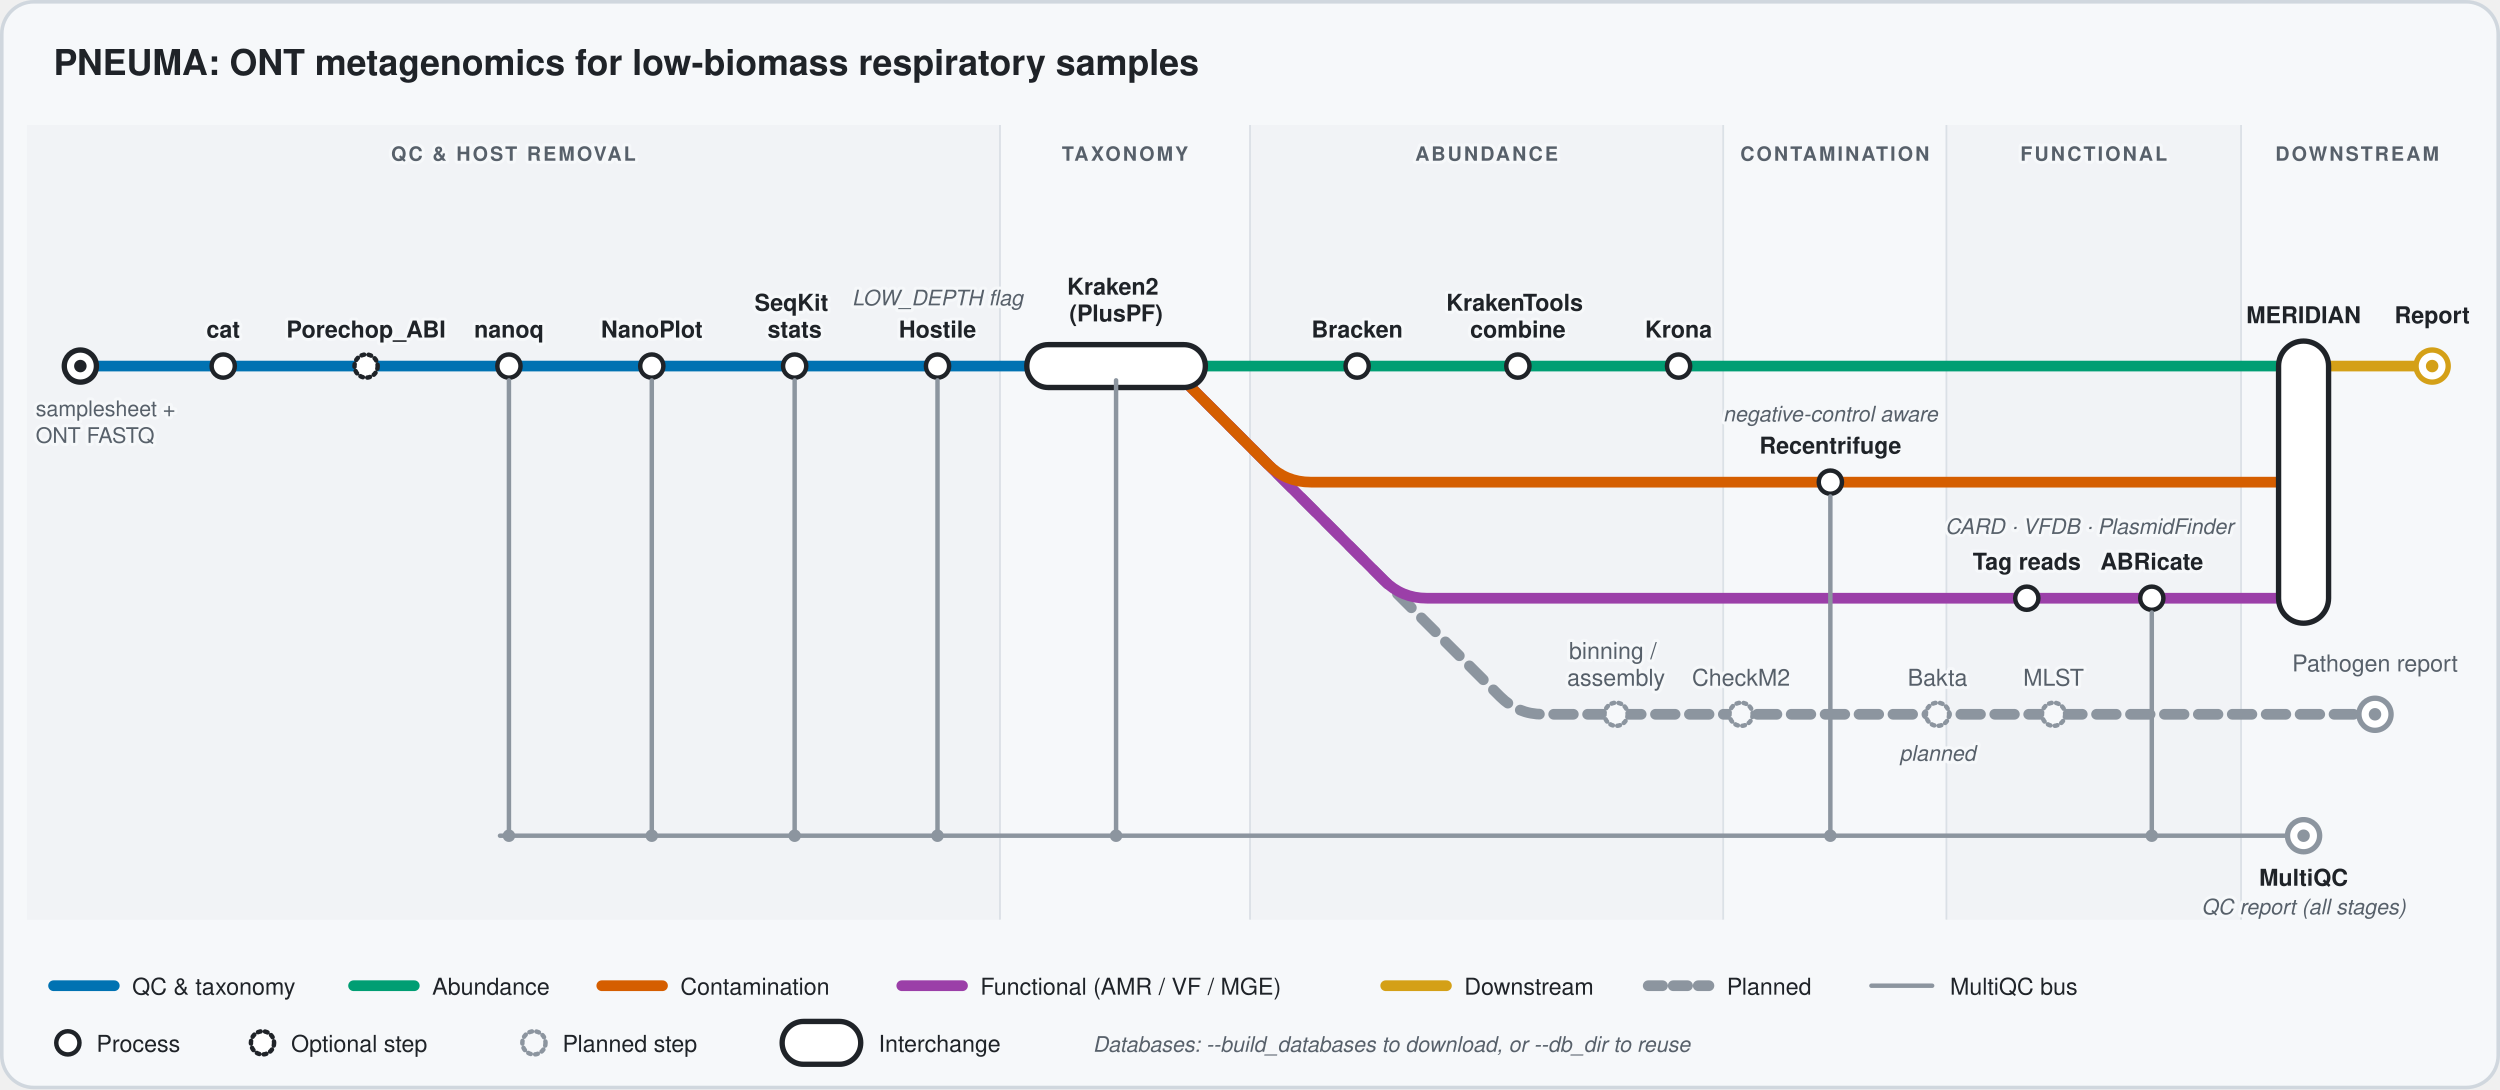
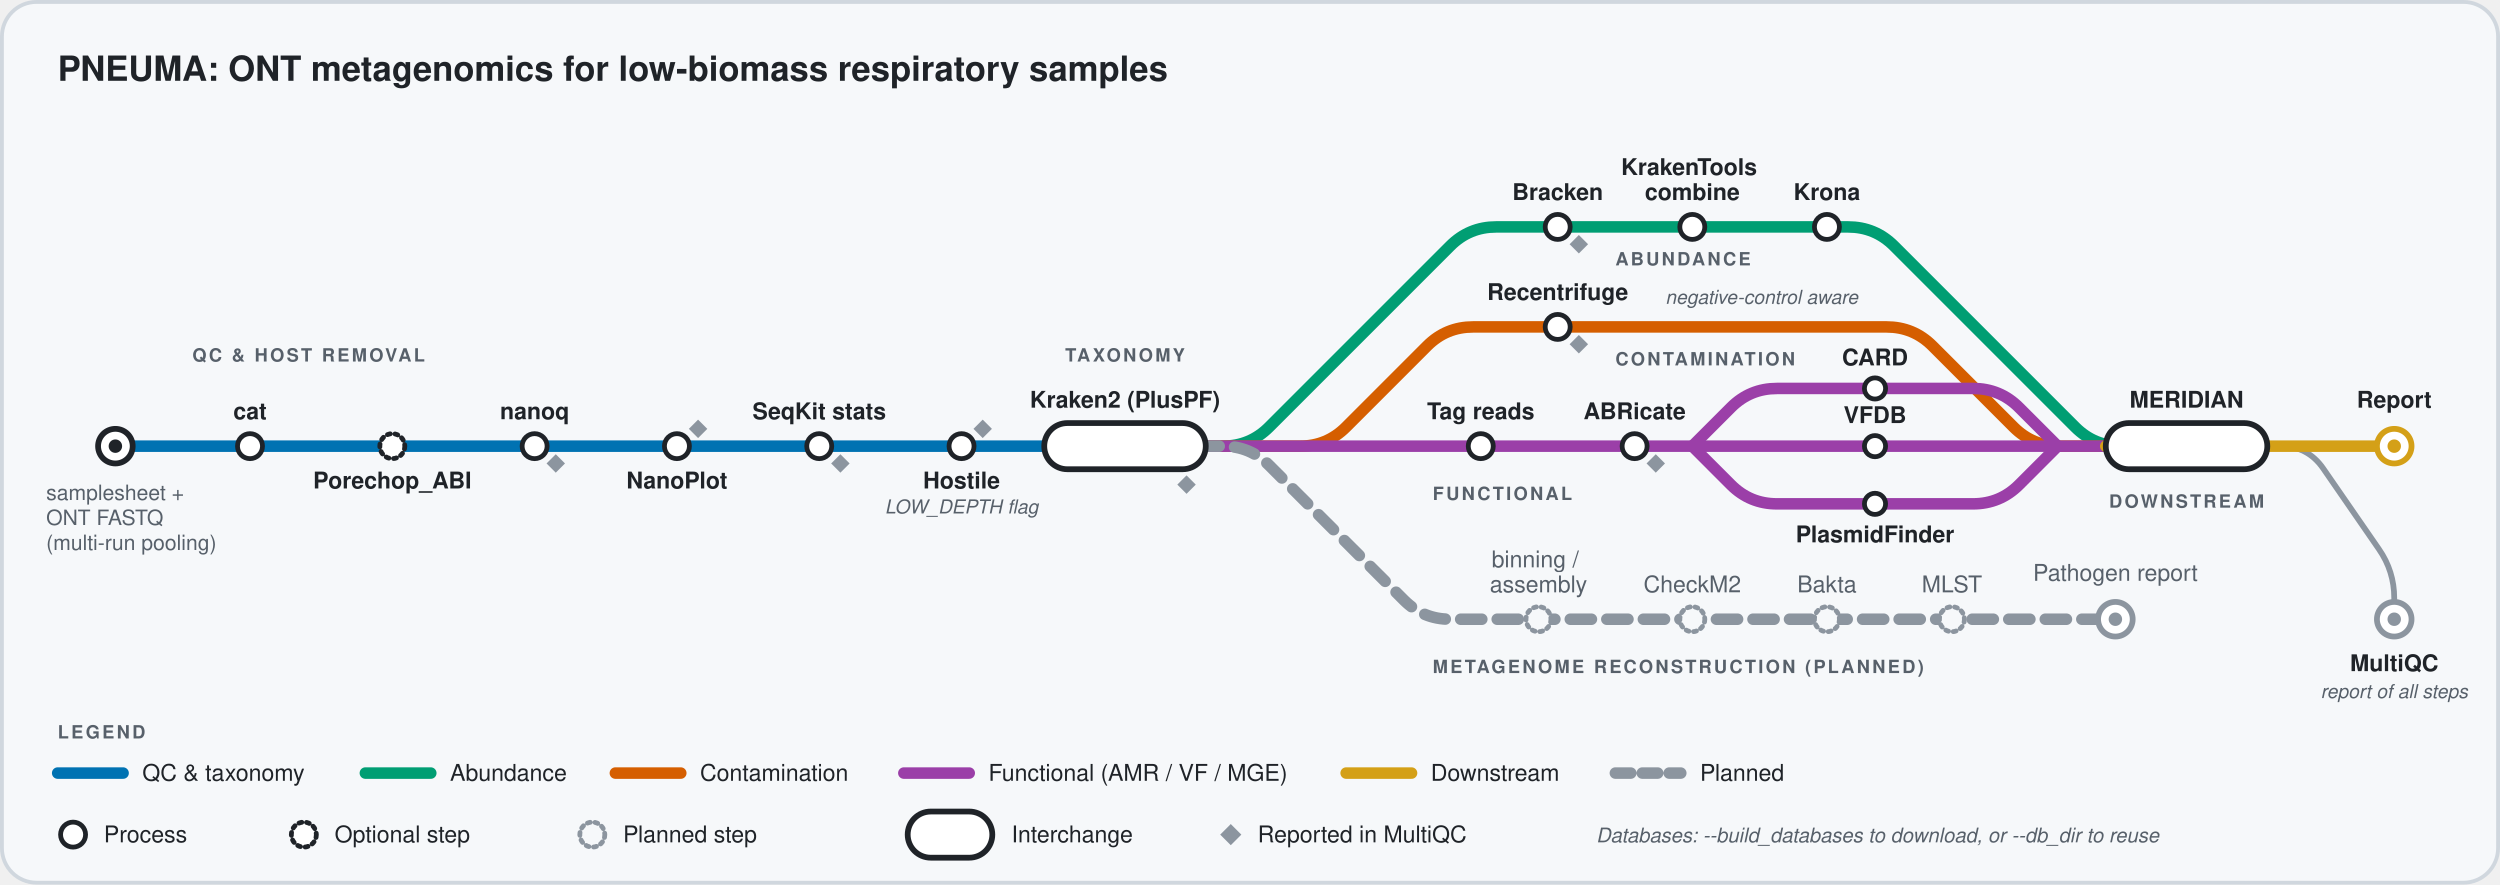
- <svg xmlns="http://www.w3.org/2000/svg" viewBox="0 0 1400 610" width="1400" height="610" role="img" font-family="Helvetica, Arial, sans-serif">
-   <rect x="1" y="1" width="1398" height="608" rx="18" fill="#f6f8fa" stroke="#d0d7de" stroke-width="2" />
-   <text x="30" y="42" text-anchor="start" font-size="20" font-weight="700" fill="#1f2328" stroke="#f6f8fa" stroke-width="3.5" paint-order="stroke" stroke-linejoin="round">
+ <svg xmlns="http://www.w3.org/2000/svg" viewBox="0 0 1300 460" width="1300" height="460" role="img" font-family="Helvetica, Arial, sans-serif">
+   <rect x="1" y="1" width="1298" height="458" rx="18" fill="#f6f8fa" stroke="#d0d7de" stroke-width="2" />
+   <text x="30" y="42" text-anchor="start" font-size="18" font-weight="700" fill="#1f2328" stroke="#f6f8fa" stroke-width="3.5" paint-order="stroke" stroke-linejoin="round">
    <tspan x="30" dy="0">PNEUMA: ONT metagenomics for low-biomass respiratory samples</tspan>
  </text>
-   <rect x="15" y="70" width="545" height="445" fill="#eceff3" opacity="0.55" />
-   <line x1="560" y1="70" x2="560" y2="515" stroke="#d0d7de" stroke-width="1" opacity="0.7" />
-   <rect x="700" y="70" width="265" height="445" fill="#eceff3" opacity="0.55" />
-   <line x1="700" y1="70" x2="700" y2="515" stroke="#d0d7de" stroke-width="1" opacity="0.7" />
-   <line x1="965" y1="70" x2="965" y2="515" stroke="#d0d7de" stroke-width="1" opacity="0.7" />
-   <rect x="1090" y="70" width="165" height="445" fill="#eceff3" opacity="0.55" />
-   <line x1="1090" y1="70" x2="1090" y2="515" stroke="#d0d7de" stroke-width="1" opacity="0.7" />
-   <line x1="1255" y1="70" x2="1255" y2="515" stroke="#d0d7de" stroke-width="1" opacity="0.7" />
-   <text x="287.5" y="90" text-anchor="middle" font-size="11" font-weight="700" fill="#57606a" letter-spacing="1.2" stroke="#f6f8fa" stroke-width="3.5" paint-order="stroke" stroke-linejoin="round">
-     <tspan x="287.5" dy="0">QC &amp; HOST REMOVAL</tspan>
-   </text>
-   <text x="630.0" y="90" text-anchor="middle" font-size="11" font-weight="700" fill="#57606a" letter-spacing="1.2" stroke="#f6f8fa" stroke-width="3.5" paint-order="stroke" stroke-linejoin="round">
-     <tspan x="630.0" dy="0">TAXONOMY</tspan>
-   </text>
-   <text x="832.5" y="90" text-anchor="middle" font-size="11" font-weight="700" fill="#57606a" letter-spacing="1.2" stroke="#f6f8fa" stroke-width="3.5" paint-order="stroke" stroke-linejoin="round">
-     <tspan x="832.5" dy="0">ABUNDANCE</tspan>
-   </text>
-   <text x="1027.5" y="90" text-anchor="middle" font-size="11" font-weight="700" fill="#57606a" letter-spacing="1.2" stroke="#f6f8fa" stroke-width="3.5" paint-order="stroke" stroke-linejoin="round">
-     <tspan x="1027.5" dy="0">CONTAMINATION</tspan>
-   </text>
-   <text x="1172.5" y="90" text-anchor="middle" font-size="11" font-weight="700" fill="#57606a" letter-spacing="1.2" stroke="#f6f8fa" stroke-width="3.5" paint-order="stroke" stroke-linejoin="round">
-     <tspan x="1172.5" dy="0">FUNCTIONAL</tspan>
-   </text>
-   <text x="1320.0" y="90" text-anchor="middle" font-size="11" font-weight="700" fill="#57606a" letter-spacing="1.2" stroke="#f6f8fa" stroke-width="3.5" paint-order="stroke" stroke-linejoin="round">
-     <tspan x="1320.0" dy="0">DOWNSTREAM</tspan>
-   </text>
-   <path d="M45 205 L625 205" fill="none" stroke="#0072B2" stroke-width="6" stroke-linecap="round" stroke-linejoin="round" />
-   <path d="M625 205 L1276 205" fill="none" stroke="#009E73" stroke-width="6" stroke-linecap="round" stroke-linejoin="round" />
-   <path d="M625 205 L641.0 205.0 Q655 205 664.9 214.9 L840.1 390.1 Q850 400 864.0 400.0 L1330 400" fill="none" stroke="#8c959f" stroke-width="6" stroke-linecap="round" stroke-linejoin="round" stroke-dasharray="11 8" />
-   <path d="M625 205 L641.0 205.0 Q655 205 664.9 214.9 L775.1 325.1 Q785 335 799.0 335.0 L1276 335" fill="none" stroke="#9B3FA8" stroke-width="6" stroke-linecap="round" stroke-linejoin="round" />
-   <path d="M625 205 L641.0 205.0 Q655 205 664.9 214.9 L710.1 260.1 Q720 270 734.0 270.0 L1276 270" fill="none" stroke="#D55E00" stroke-width="6" stroke-linecap="round" stroke-linejoin="round" />
-   <path d="M1290 205 L1362 205" fill="none" stroke="#D4A017" stroke-width="6" stroke-linecap="round" stroke-linejoin="round" />
-   <path d="M280 468 L1290 468" fill="none" stroke="#8c959f" stroke-width="2.5" stroke-linecap="round" stroke-linejoin="round" />
-   <circle cx="45" cy="205" r="9" fill="#ffffff" stroke="#1f2328" stroke-width="3" />
-   <circle cx="45" cy="205" r="3.5" fill="#1f2328" />
-   <text x="20" y="233" text-anchor="start" font-size="12" font-weight="400" fill="#57606a" stroke="#f6f8fa" stroke-width="3.5" paint-order="stroke" stroke-linejoin="round">
-     <tspan x="20" dy="0">samplesheet +</tspan>
-     <tspan x="20" dy="15">ONT FASTQ</tspan>
-   </text>
-   <circle cx="125" cy="205" r="6.5" fill="#ffffff" stroke="#1f2328" stroke-width="2.5" />
-   <text x="125" y="189" text-anchor="middle" font-size="13" font-weight="700" fill="#1f2328" stroke="#f6f8fa" stroke-width="3.5" paint-order="stroke" stroke-linejoin="round">
-     <tspan x="125" dy="0">cat</tspan>
-   </text>
-   <circle cx="205" cy="205" r="6.5" fill="#ffffff" stroke="#1f2328" stroke-width="2.5" stroke-dasharray="1.5 2.5" stroke-linecap="round" />
-   <text x="205" y="189" text-anchor="middle" font-size="13" font-weight="700" fill="#1f2328" stroke="#f6f8fa" stroke-width="3.5" paint-order="stroke" stroke-linejoin="round">
-     <tspan x="205" dy="0">Porechop_ABI</tspan>
-   </text>
-   <circle cx="285" cy="205" r="6.5" fill="#ffffff" stroke="#1f2328" stroke-width="2.5" />
-   <text x="285" y="189" text-anchor="middle" font-size="13" font-weight="700" fill="#1f2328" stroke="#f6f8fa" stroke-width="3.5" paint-order="stroke" stroke-linejoin="round">
-     <tspan x="285" dy="0">nanoq</tspan>
-   </text>
-   <line x1="285" y1="213" x2="285" y2="468" stroke="#8c959f" stroke-width="2.5" stroke-linecap="round" />
-   <circle cx="285" cy="468" r="3.5" fill="#8c959f" />
-   <circle cx="365" cy="205" r="6.5" fill="#ffffff" stroke="#1f2328" stroke-width="2.5" />
-   <text x="365" y="189" text-anchor="middle" font-size="13" font-weight="700" fill="#1f2328" stroke="#f6f8fa" stroke-width="3.5" paint-order="stroke" stroke-linejoin="round">
-     <tspan x="365" dy="0">NanoPlot</tspan>
-   </text>
-   <line x1="365" y1="213" x2="365" y2="468" stroke="#8c959f" stroke-width="2.5" stroke-linecap="round" />
-   <circle cx="365" cy="468" r="3.5" fill="#8c959f" />
-   <circle cx="445" cy="205" r="6.5" fill="#ffffff" stroke="#1f2328" stroke-width="2.5" />
-   <text x="445" y="174" text-anchor="middle" font-size="13" font-weight="700" fill="#1f2328" stroke="#f6f8fa" stroke-width="3.5" paint-order="stroke" stroke-linejoin="round">
-     <tspan x="445" dy="0">SeqKit</tspan>
-     <tspan x="445" dy="15">stats</tspan>
-   </text>
-   <line x1="445" y1="213" x2="445" y2="468" stroke="#8c959f" stroke-width="2.5" stroke-linecap="round" />
-   <circle cx="445" cy="468" r="3.5" fill="#8c959f" />
-   <circle cx="525" cy="205" r="6.5" fill="#ffffff" stroke="#1f2328" stroke-width="2.5" />
-   <text x="525" y="189" text-anchor="middle" font-size="13" font-weight="700" fill="#1f2328" stroke="#f6f8fa" stroke-width="3.5" paint-order="stroke" stroke-linejoin="round">
-     <tspan x="525" dy="0">Hostile</tspan>
-   </text>
-   <line x1="525" y1="213" x2="525" y2="468" stroke="#8c959f" stroke-width="2.5" stroke-linecap="round" />
-   <circle cx="525" cy="468" r="3.5" fill="#8c959f" />
-   <text x="525" y="171" text-anchor="middle" font-size="12" font-weight="400" fill="#57606a" font-style="italic" stroke="#f6f8fa" stroke-width="3.5" paint-order="stroke" stroke-linejoin="round">
-     <tspan x="525" dy="0">LOW_DEPTH flag</tspan>
-   </text>
-   <rect x="575" y="193" width="100" height="24" rx="12" fill="#ffffff" stroke="#1f2328" stroke-width="3" />
-   <text x="625" y="165" text-anchor="middle" font-size="13" font-weight="700" fill="#1f2328" stroke="#f6f8fa" stroke-width="3.5" paint-order="stroke" stroke-linejoin="round">
-     <tspan x="625" dy="0">Kraken2</tspan>
-     <tspan x="625" dy="15">(PlusPF)</tspan>
-   </text>
-   <line x1="625" y1="213" x2="625" y2="468" stroke="#8c959f" stroke-width="2.5" stroke-linecap="round" />
-   <circle cx="625" cy="468" r="3.5" fill="#8c959f" />
-   <circle cx="760" cy="205" r="6.5" fill="#ffffff" stroke="#1f2328" stroke-width="2.5" />
-   <text x="760" y="189" text-anchor="middle" font-size="13" font-weight="700" fill="#1f2328" stroke="#f6f8fa" stroke-width="3.5" paint-order="stroke" stroke-linejoin="round">
-     <tspan x="760" dy="0">Bracken</tspan>
-   </text>
-   <circle cx="850" cy="205" r="6.5" fill="#ffffff" stroke="#1f2328" stroke-width="2.5" />
-   <text x="850" y="174" text-anchor="middle" font-size="13" font-weight="700" fill="#1f2328" stroke="#f6f8fa" stroke-width="3.5" paint-order="stroke" stroke-linejoin="round">
-     <tspan x="850" dy="0">KrakenTools</tspan>
-     <tspan x="850" dy="15">combine</tspan>
-   </text>
-   <circle cx="940" cy="205" r="6.5" fill="#ffffff" stroke="#1f2328" stroke-width="2.5" />
-   <text x="940" y="189" text-anchor="middle" font-size="13" font-weight="700" fill="#1f2328" stroke="#f6f8fa" stroke-width="3.5" paint-order="stroke" stroke-linejoin="round">
-     <tspan x="940" dy="0">Krona</tspan>
-   </text>
-   <circle cx="1025" cy="270" r="6.5" fill="#ffffff" stroke="#1f2328" stroke-width="2.5" />
-   <text x="1025" y="254" text-anchor="middle" font-size="13" font-weight="700" fill="#1f2328" stroke="#f6f8fa" stroke-width="3.5" paint-order="stroke" stroke-linejoin="round">
-     <tspan x="1025" dy="0">Recentrifuge</tspan>
-   </text>
-   <text x="1025" y="236" text-anchor="middle" font-size="12" font-weight="400" fill="#57606a" font-style="italic" stroke="#f6f8fa" stroke-width="3.5" paint-order="stroke" stroke-linejoin="round">
-     <tspan x="1025" dy="0">negative-control aware</tspan>
-   </text>
-   <line x1="1025" y1="278" x2="1025" y2="468" stroke="#8c959f" stroke-width="2.5" stroke-linecap="round" />
-   <circle cx="1025" cy="468" r="3.5" fill="#8c959f" />
-   <circle cx="1135" cy="335" r="6.5" fill="#ffffff" stroke="#1f2328" stroke-width="2.5" />
-   <text x="1135" y="319" text-anchor="middle" font-size="13" font-weight="700" fill="#1f2328" stroke="#f6f8fa" stroke-width="3.5" paint-order="stroke" stroke-linejoin="round">
-     <tspan x="1135" dy="0">Tag reads</tspan>
-   </text>
-   <circle cx="1205" cy="335" r="6.5" fill="#ffffff" stroke="#1f2328" stroke-width="2.5" />
-   <text x="1205" y="319" text-anchor="middle" font-size="13" font-weight="700" fill="#1f2328" stroke="#f6f8fa" stroke-width="3.5" paint-order="stroke" stroke-linejoin="round">
-     <tspan x="1205" dy="0">ABRicate</tspan>
-   </text>
-   <text x="1170" y="299" text-anchor="middle" font-size="12" font-weight="400" fill="#57606a" font-style="italic" stroke="#f6f8fa" stroke-width="3.5" paint-order="stroke" stroke-linejoin="round">
-     <tspan x="1170" dy="0">CARD · VFDB · PlasmidFinder</tspan>
-   </text>
-   <line x1="1205" y1="343" x2="1205" y2="468" stroke="#8c959f" stroke-width="2.5" stroke-linecap="round" />
-   <circle cx="1205" cy="468" r="3.5" fill="#8c959f" />
-   <rect x="1276" y="191" width="28" height="158" rx="14" fill="#ffffff" stroke="#1f2328" stroke-width="3" />
-   <text x="1290" y="181" text-anchor="middle" font-size="13" font-weight="700" fill="#1f2328" stroke="#f6f8fa" stroke-width="3.5" paint-order="stroke" stroke-linejoin="round">
-     <tspan x="1290" dy="0">MERIDIAN</tspan>
-   </text>
-   <circle cx="1362" cy="205" r="9" fill="#ffffff" stroke="#D4A017" stroke-width="3" />
-   <circle cx="1362" cy="205" r="3.5" fill="#D4A017" />
-   <text x="1362" y="181" text-anchor="middle" font-size="13" font-weight="700" fill="#1f2328" stroke="#f6f8fa" stroke-width="3.5" paint-order="stroke" stroke-linejoin="round">
-     <tspan x="1362" dy="0">Report</tspan>
-   </text>
-   <circle cx="905" cy="400" r="6.5" fill="#f6f8fa" stroke="#8c959f" stroke-width="2.5" stroke-dasharray="1.5 2.5" stroke-linecap="round" />
-   <text x="905" y="369" text-anchor="middle" font-size="13" font-weight="400" fill="#57606a" stroke="#f6f8fa" stroke-width="3.5" paint-order="stroke" stroke-linejoin="round">
-     <tspan x="905" dy="0">binning /</tspan>
-     <tspan x="905" dy="15">assembly</tspan>
-   </text>
-   <circle cx="975" cy="400" r="6.5" fill="#f6f8fa" stroke="#8c959f" stroke-width="2.5" stroke-dasharray="1.5 2.5" stroke-linecap="round" />
-   <text x="975" y="384" text-anchor="middle" font-size="13" font-weight="400" fill="#57606a" stroke="#f6f8fa" stroke-width="3.5" paint-order="stroke" stroke-linejoin="round">
-     <tspan x="975" dy="0">CheckM2</tspan>
-   </text>
-   <circle cx="1085" cy="400" r="6.5" fill="#f6f8fa" stroke="#8c959f" stroke-width="2.5" stroke-dasharray="1.5 2.5" stroke-linecap="round" />
-   <text x="1085" y="384" text-anchor="middle" font-size="13" font-weight="400" fill="#57606a" stroke="#f6f8fa" stroke-width="3.5" paint-order="stroke" stroke-linejoin="round">
-     <tspan x="1085" dy="0">Bakta</tspan>
-   </text>
-   <circle cx="1150" cy="400" r="6.5" fill="#f6f8fa" stroke="#8c959f" stroke-width="2.5" stroke-dasharray="1.5 2.5" stroke-linecap="round" />
-   <text x="1150" y="384" text-anchor="middle" font-size="13" font-weight="400" fill="#57606a" stroke="#f6f8fa" stroke-width="3.5" paint-order="stroke" stroke-linejoin="round">
-     <tspan x="1150" dy="0">MLST</tspan>
-   </text>
-   <circle cx="1330" cy="400" r="9" fill="#ffffff" stroke="#8c959f" stroke-width="3" />
-   <circle cx="1330" cy="400" r="3.5" fill="#8c959f" />
-   <text x="1330" y="376" text-anchor="middle" font-size="13" font-weight="400" fill="#57606a" stroke="#f6f8fa" stroke-width="3.5" paint-order="stroke" stroke-linejoin="round">
-     <tspan x="1330" dy="0">Pathogen report</tspan>
-   </text>
-   <text x="1085" y="426" text-anchor="middle" font-size="12" font-weight="400" fill="#57606a" font-style="italic" stroke="#f6f8fa" stroke-width="3.5" paint-order="stroke" stroke-linejoin="round">
-     <tspan x="1085" dy="0">planned</tspan>
-   </text>
-   <circle cx="1290" cy="468" r="9" fill="#ffffff" stroke="#8c959f" stroke-width="3" />
-   <circle cx="1290" cy="468" r="3.5" fill="#8c959f" />
-   <text x="1290" y="496" text-anchor="middle" font-size="13" font-weight="700" fill="#1f2328" stroke="#f6f8fa" stroke-width="3.5" paint-order="stroke" stroke-linejoin="round">
-     <tspan x="1290" dy="0">MultiQC</tspan>
-   </text>
-   <text x="1290" y="512" text-anchor="middle" font-size="12" font-weight="400" fill="#57606a" font-style="italic" stroke="#f6f8fa" stroke-width="3.5" paint-order="stroke" stroke-linejoin="round">
-     <tspan x="1290" dy="0">QC report (all stages)</tspan>
-   </text>
-   <line x1="30" y1="552" x2="64" y2="552" stroke="#0072B2" stroke-width="6" stroke-linecap="round" />
-   <text x="74" y="557" text-anchor="start" font-size="13" font-weight="400" fill="#1f2328" stroke="#f6f8fa" stroke-width="3.5" paint-order="stroke" stroke-linejoin="round">
+   <path d="M60 232 L565 232" fill="none" stroke="#0072B2" stroke-width="6" stroke-linecap="round" stroke-linejoin="round" />
+   <path d="M585 232 L636.0 232.0 Q650 232 659.9 222.1 L754.1 127.9 Q764 118 778.0 118.0 L961.0 118.0 Q975 118 984.9 127.9 L1079.1 222.1 Q1089 232 1103.0 232.0 L1095 232" fill="none" stroke="#009E73" stroke-width="6" stroke-linecap="round" stroke-linejoin="round" />
+   <path d="M585 232 L676.0 232.0 Q690 232 699.9 222.1 L742.1 179.9 Q752 170 766.0 170.0 L981.0 170.0 Q995 170 1004.9 179.9 L1047.1 222.1 Q1057 232 1071.0 232.0 L1095 232" fill="none" stroke="#D55E00" stroke-width="6" stroke-linecap="round" stroke-linejoin="round" />
+   <path d="M585 232 L880 232" fill="none" stroke="#9B3FA8" stroke-width="6" stroke-linecap="round" stroke-linejoin="round" />
+   <path d="M880 232 L900.1 211.9 Q910 202 924.0 202.0 L1026.0 202.0 Q1040 202 1049.9 211.9 L1070 232" fill="none" stroke="#9B3FA8" stroke-width="6" stroke-linecap="round" stroke-linejoin="round" />
+   <path d="M880 232 L900.1 252.1 Q910 262 924.0 262.0 L1026.0 262.0 Q1040 262 1049.9 252.1 L1070 232" fill="none" stroke="#9B3FA8" stroke-width="6" stroke-linecap="round" stroke-linejoin="round" />
+   <path d="M880 232 L1056.0 232.0 Q1070 232 1084.0 232.0 L1095 232" fill="none" stroke="#9B3FA8" stroke-width="6" stroke-linecap="round" stroke-linejoin="round" />
+   <path d="M1180 232 L1186.0 232.0 Q1200 232 1208.0 243.5 L1237.0 285.5 Q1245 297 1245.0 311.0 L1245 322" fill="none" stroke="#8c959f" stroke-width="3" stroke-linecap="round" stroke-linejoin="round" />
+   <path d="M1095 232 L1245 232" fill="none" stroke="#D4A017" stroke-width="6" stroke-linecap="round" stroke-linejoin="round" />
+   <path d="M585 232 L636.0 232.0 Q650 232 659.9 241.9 L730.1 312.1 Q740 322 754.0 322.0 L1100 322" fill="none" stroke="#8c959f" stroke-width="6" stroke-linecap="round" stroke-linejoin="round" stroke-dasharray="11 8" />
+   <circle cx="130" cy="232" r="6.5" fill="#ffffff" stroke="#1f2328" stroke-width="2.5" />
+   <text x="130" y="218" text-anchor="middle" font-size="12" font-weight="700" fill="#1f2328" stroke="#f6f8fa" stroke-width="3.5" paint-order="stroke" stroke-linejoin="round">
+     <tspan x="130" dy="0">cat</tspan>
+   </text>
+   <circle cx="204" cy="232" r="6.5" fill="#ffffff" stroke="#1f2328" stroke-width="2.5" stroke-dasharray="1.5 2.5" stroke-linecap="round" />
+   <text x="204" y="254" text-anchor="middle" font-size="12" font-weight="700" fill="#1f2328" stroke="#f6f8fa" stroke-width="3.5" paint-order="stroke" stroke-linejoin="round">
+     <tspan x="204" dy="0">Porechop_ABI</tspan>
+   </text>
+   <circle cx="278" cy="232" r="6.5" fill="#ffffff" stroke="#1f2328" stroke-width="2.5" />
+   <text x="278" y="218" text-anchor="middle" font-size="12" font-weight="700" fill="#1f2328" stroke="#f6f8fa" stroke-width="3.5" paint-order="stroke" stroke-linejoin="round">
+     <tspan x="278" dy="0">nanoq</tspan>
+   </text>
+   <circle cx="352" cy="232" r="6.5" fill="#ffffff" stroke="#1f2328" stroke-width="2.5" />
+   <text x="352" y="254" text-anchor="middle" font-size="12" font-weight="700" fill="#1f2328" stroke="#f6f8fa" stroke-width="3.5" paint-order="stroke" stroke-linejoin="round">
+     <tspan x="352" dy="0">NanoPlot</tspan>
+   </text>
+   <circle cx="426" cy="232" r="6.5" fill="#ffffff" stroke="#1f2328" stroke-width="2.5" />
+   <text x="426" y="218" text-anchor="middle" font-size="12" font-weight="700" fill="#1f2328" stroke="#f6f8fa" stroke-width="3.5" paint-order="stroke" stroke-linejoin="round">
+     <tspan x="426" dy="0">SeqKit stats</tspan>
+   </text>
+   <circle cx="500" cy="232" r="6.5" fill="#ffffff" stroke="#1f2328" stroke-width="2.5" />
+   <text x="500" y="254" text-anchor="middle" font-size="12" font-weight="700" fill="#1f2328" stroke="#f6f8fa" stroke-width="3.5" paint-order="stroke" stroke-linejoin="round">
+     <tspan x="500" dy="0">Hostile</tspan>
+   </text>
+   <path d="M289 236.2 L293.8 241 L289 245.8 L284.2 241 Z" fill="#8c959f" />
+   <path d="M363 218.2 L367.8 223 L363 227.8 L358.2 223 Z" fill="#8c959f" />
+   <path d="M437 236.2 L441.8 241 L437 245.8 L432.2 241 Z" fill="#8c959f" />
+   <path d="M511 218.2 L515.8 223 L511 227.8 L506.2 223 Z" fill="#8c959f" />
+   <text x="500" y="267" text-anchor="middle" font-size="10" font-weight="400" fill="#57606a" font-style="italic" stroke="#f6f8fa" stroke-width="3.5" paint-order="stroke" stroke-linejoin="round">
+     <tspan x="500" dy="0">LOW_DEPTH flag</tspan>
+   </text>
+   <text x="100" y="188" text-anchor="start" font-size="9.5" font-weight="700" fill="#57606a" letter-spacing="1.2" stroke="#f6f8fa" stroke-width="3.5" paint-order="stroke" stroke-linejoin="round">
+     <tspan x="100" dy="0">QC &amp; HOST REMOVAL</tspan>
+   </text>
+   <circle cx="1245" cy="322" r="9" fill="#ffffff" stroke="#8c959f" stroke-width="3" />
+   <circle cx="1245" cy="322" r="3.5" fill="#8c959f" />
+   <text x="1245" y="349" text-anchor="middle" font-size="12" font-weight="700" fill="#1f2328" stroke="#f6f8fa" stroke-width="3.5" paint-order="stroke" stroke-linejoin="round">
+     <tspan x="1245" dy="0">MultiQC</tspan>
+   </text>
+   <text x="1245" y="363" text-anchor="middle" font-size="10" font-weight="400" fill="#57606a" font-style="italic" stroke="#f6f8fa" stroke-width="3.5" paint-order="stroke" stroke-linejoin="round">
+     <tspan x="1245" dy="0">report of all steps</tspan>
+   </text>
+   <circle cx="60" cy="232" r="9" fill="#ffffff" stroke="#1f2328" stroke-width="3" />
+   <circle cx="60" cy="232" r="3.5" fill="#1f2328" />
+   <text x="24" y="260" text-anchor="start" font-size="11" font-weight="400" fill="#57606a" stroke="#f6f8fa" stroke-width="3.5" paint-order="stroke" stroke-linejoin="round">
+     <tspan x="24" dy="0">samplesheet +</tspan>
+     <tspan x="24" dy="13">ONT FASTQ</tspan>
+     <tspan x="24" dy="13">(multi-run pooling)</tspan>
+   </text>
+   <rect x="543" y="220" width="84" height="24" rx="12" fill="#ffffff" stroke="#1f2328" stroke-width="3" />
+   <text x="585" y="212" text-anchor="middle" font-size="12" font-weight="700" fill="#1f2328" stroke="#f6f8fa" stroke-width="3.5" paint-order="stroke" stroke-linejoin="round">
+     <tspan x="585" dy="0">Kraken2 (PlusPF)</tspan>
+   </text>
+   <path d="M617 247.2 L621.8 252 L617 256.8 L612.2 252 Z" fill="#8c959f" />
+   <text x="585" y="188" text-anchor="middle" font-size="9.5" font-weight="700" fill="#57606a" letter-spacing="1.2" stroke="#f6f8fa" stroke-width="3.5" paint-order="stroke" stroke-linejoin="round">
+     <tspan x="585" dy="0">TAXONOMY</tspan>
+   </text>
+   <circle cx="810" cy="118" r="6.5" fill="#ffffff" stroke="#1f2328" stroke-width="2.5" />
+   <text x="810" y="104" text-anchor="middle" font-size="12" font-weight="700" fill="#1f2328" stroke="#f6f8fa" stroke-width="3.5" paint-order="stroke" stroke-linejoin="round">
+     <tspan x="810" dy="0">Bracken</tspan>
+   </text>
+   <path d="M821 122.2 L825.8 127 L821 131.8 L816.2 127 Z" fill="#8c959f" />
+   <circle cx="880" cy="118" r="6.5" fill="#ffffff" stroke="#1f2328" stroke-width="2.5" />
+   <text x="880" y="91" text-anchor="middle" font-size="12" font-weight="700" fill="#1f2328" stroke="#f6f8fa" stroke-width="3.5" paint-order="stroke" stroke-linejoin="round">
+     <tspan x="880" dy="0">KrakenTools</tspan>
+     <tspan x="880" dy="13">combine</tspan>
+   </text>
+   <circle cx="950" cy="118" r="6.5" fill="#ffffff" stroke="#1f2328" stroke-width="2.5" />
+   <text x="950" y="104" text-anchor="middle" font-size="12" font-weight="700" fill="#1f2328" stroke="#f6f8fa" stroke-width="3.5" paint-order="stroke" stroke-linejoin="round">
+     <tspan x="950" dy="0">Krona</tspan>
+   </text>
+   <text x="840" y="138" text-anchor="start" font-size="9.5" font-weight="700" fill="#57606a" letter-spacing="1.2" stroke="#f6f8fa" stroke-width="3.5" paint-order="stroke" stroke-linejoin="round">
+     <tspan x="840" dy="0">ABUNDANCE</tspan>
+   </text>
+   <circle cx="810" cy="170" r="6.5" fill="#ffffff" stroke="#1f2328" stroke-width="2.5" />
+   <text x="810" y="156" text-anchor="middle" font-size="12" font-weight="700" fill="#1f2328" stroke="#f6f8fa" stroke-width="3.5" paint-order="stroke" stroke-linejoin="round">
+     <tspan x="810" dy="0">Recentrifuge</tspan>
+   </text>
+   <path d="M821 174.2 L825.8 179 L821 183.8 L816.2 179 Z" fill="#8c959f" />
+   <text x="866" y="158" text-anchor="start" font-size="10" font-weight="400" fill="#57606a" font-style="italic" stroke="#f6f8fa" stroke-width="3.5" paint-order="stroke" stroke-linejoin="round">
+     <tspan x="866" dy="0">negative-control aware</tspan>
+   </text>
+   <text x="840" y="190" text-anchor="start" font-size="9.5" font-weight="700" fill="#57606a" letter-spacing="1.2" stroke="#f6f8fa" stroke-width="3.5" paint-order="stroke" stroke-linejoin="round">
+     <tspan x="840" dy="0">CONTAMINATION</tspan>
+   </text>
+   <circle cx="770" cy="232" r="6.5" fill="#ffffff" stroke="#1f2328" stroke-width="2.5" />
+   <text x="770" y="218" text-anchor="middle" font-size="12" font-weight="700" fill="#1f2328" stroke="#f6f8fa" stroke-width="3.5" paint-order="stroke" stroke-linejoin="round">
+     <tspan x="770" dy="0">Tag reads</tspan>
+   </text>
+   <circle cx="850" cy="232" r="6.5" fill="#ffffff" stroke="#1f2328" stroke-width="2.5" />
+   <text x="850" y="218" text-anchor="middle" font-size="12" font-weight="700" fill="#1f2328" stroke="#f6f8fa" stroke-width="3.5" paint-order="stroke" stroke-linejoin="round">
+     <tspan x="850" dy="0">ABRicate</tspan>
+   </text>
+   <path d="M861 236.2 L865.8 241 L861 245.8 L856.2 241 Z" fill="#8c959f" />
+   <circle cx="975" cy="202" r="5.5" fill="#ffffff" stroke="#1f2328" stroke-width="2.5" />
+   <text x="975" y="190" text-anchor="middle" font-size="12" font-weight="700" fill="#1f2328" stroke="#f6f8fa" stroke-width="3.5" paint-order="stroke" stroke-linejoin="round">
+     <tspan x="975" dy="0">CARD</tspan>
+   </text>
+   <circle cx="975" cy="232" r="5.5" fill="#ffffff" stroke="#1f2328" stroke-width="2.5" />
+   <text x="975" y="220" text-anchor="middle" font-size="12" font-weight="700" fill="#1f2328" stroke="#f6f8fa" stroke-width="3.5" paint-order="stroke" stroke-linejoin="round">
+     <tspan x="975" dy="0">VFDB</tspan>
+   </text>
+   <circle cx="975" cy="262" r="5.5" fill="#ffffff" stroke="#1f2328" stroke-width="2.5" />
+   <text x="975" y="282" text-anchor="middle" font-size="12" font-weight="700" fill="#1f2328" stroke="#f6f8fa" stroke-width="3.5" paint-order="stroke" stroke-linejoin="round">
+     <tspan x="975" dy="0">PlasmidFinder</tspan>
+   </text>
+   <text x="745" y="260" text-anchor="start" font-size="9.5" font-weight="700" fill="#57606a" letter-spacing="1.2" stroke="#f6f8fa" stroke-width="3.5" paint-order="stroke" stroke-linejoin="round">
+     <tspan x="745" dy="0">FUNCTIONAL</tspan>
+   </text>
+   <rect x="1095" y="220" width="84" height="24" rx="12" fill="#ffffff" stroke="#1f2328" stroke-width="3" />
+   <text x="1137" y="212" text-anchor="middle" font-size="12" font-weight="700" fill="#1f2328" stroke="#f6f8fa" stroke-width="3.5" paint-order="stroke" stroke-linejoin="round">
+     <tspan x="1137" dy="0">MERIDIAN</tspan>
+   </text>
+   <circle cx="1245" cy="232" r="9" fill="#ffffff" stroke="#D4A017" stroke-width="3" />
+   <circle cx="1245" cy="232" r="3.5" fill="#D4A017" />
+   <text x="1245" y="212" text-anchor="middle" font-size="12" font-weight="700" fill="#1f2328" stroke="#f6f8fa" stroke-width="3.5" paint-order="stroke" stroke-linejoin="round">
+     <tspan x="1245" dy="0">Report</tspan>
+   </text>
+   <text x="1137" y="264" text-anchor="middle" font-size="9.5" font-weight="700" fill="#57606a" letter-spacing="1.2" stroke="#f6f8fa" stroke-width="3.5" paint-order="stroke" stroke-linejoin="round">
+     <tspan x="1137" dy="0">DOWNSTREAM</tspan>
+   </text>
+   <circle cx="800" cy="322" r="6.5" fill="#f6f8fa" stroke="#8c959f" stroke-width="2.5" stroke-dasharray="1.5 2.5" stroke-linecap="round" />
+   <text x="800" y="295" text-anchor="middle" font-size="12" font-weight="400" fill="#57606a" stroke="#f6f8fa" stroke-width="3.5" paint-order="stroke" stroke-linejoin="round">
+     <tspan x="800" dy="0">binning /</tspan>
+     <tspan x="800" dy="13">assembly</tspan>
+   </text>
+   <circle cx="880" cy="322" r="6.5" fill="#f6f8fa" stroke="#8c959f" stroke-width="2.5" stroke-dasharray="1.5 2.5" stroke-linecap="round" />
+   <text x="880" y="308" text-anchor="middle" font-size="12" font-weight="400" fill="#57606a" stroke="#f6f8fa" stroke-width="3.5" paint-order="stroke" stroke-linejoin="round">
+     <tspan x="880" dy="0">CheckM2</tspan>
+   </text>
+   <circle cx="950" cy="322" r="6.5" fill="#f6f8fa" stroke="#8c959f" stroke-width="2.5" stroke-dasharray="1.5 2.5" stroke-linecap="round" />
+   <text x="950" y="308" text-anchor="middle" font-size="12" font-weight="400" fill="#57606a" stroke="#f6f8fa" stroke-width="3.5" paint-order="stroke" stroke-linejoin="round">
+     <tspan x="950" dy="0">Bakta</tspan>
+   </text>
+   <circle cx="1015" cy="322" r="6.5" fill="#f6f8fa" stroke="#8c959f" stroke-width="2.5" stroke-dasharray="1.5 2.5" stroke-linecap="round" />
+   <text x="1015" y="308" text-anchor="middle" font-size="12" font-weight="400" fill="#57606a" stroke="#f6f8fa" stroke-width="3.5" paint-order="stroke" stroke-linejoin="round">
+     <tspan x="1015" dy="0">MLST</tspan>
+   </text>
+   <circle cx="1100" cy="322" r="9" fill="#ffffff" stroke="#8c959f" stroke-width="3" />
+   <circle cx="1100" cy="322" r="3.5" fill="#8c959f" />
+   <text x="1100" y="302" text-anchor="middle" font-size="12" font-weight="400" fill="#57606a" stroke="#f6f8fa" stroke-width="3.5" paint-order="stroke" stroke-linejoin="round">
+     <tspan x="1100" dy="0">Pathogen report</tspan>
+   </text>
+   <text x="745" y="350" text-anchor="start" font-size="9.5" font-weight="700" fill="#57606a" letter-spacing="1.2" stroke="#f6f8fa" stroke-width="3.5" paint-order="stroke" stroke-linejoin="round">
+     <tspan x="745" dy="0">METAGENOME RECONSTRUCTION (PLANNED)</tspan>
+   </text>
+   <text x="30" y="384" text-anchor="start" font-size="9.5" font-weight="700" fill="#57606a" letter-spacing="1.2" stroke="#f6f8fa" stroke-width="3.5" paint-order="stroke" stroke-linejoin="round">
+     <tspan x="30" dy="0">LEGEND</tspan>
+   </text>
+   <line x1="30" y1="402" x2="64" y2="402" stroke="#0072B2" stroke-width="6" stroke-linecap="round" />
+   <text x="74" y="406" text-anchor="start" font-size="12" font-weight="400" fill="#1f2328" stroke="#f6f8fa" stroke-width="3.5" paint-order="stroke" stroke-linejoin="round">
    <tspan x="74" dy="0">QC &amp; taxonomy</tspan>
  </text>
-   <line x1="198" y1="552" x2="232" y2="552" stroke="#009E73" stroke-width="6" stroke-linecap="round" />
-   <text x="242" y="557" text-anchor="start" font-size="13" font-weight="400" fill="#1f2328" stroke="#f6f8fa" stroke-width="3.5" paint-order="stroke" stroke-linejoin="round">
-     <tspan x="242" dy="0">Abundance</tspan>
-   </text>
-   <line x1="337" y1="552" x2="371" y2="552" stroke="#D55E00" stroke-width="6" stroke-linecap="round" />
-   <text x="381" y="557" text-anchor="start" font-size="13" font-weight="400" fill="#1f2328" stroke="#f6f8fa" stroke-width="3.5" paint-order="stroke" stroke-linejoin="round">
-     <tspan x="381" dy="0">Contamination</tspan>
-   </text>
-   <line x1="505" y1="552" x2="539" y2="552" stroke="#9B3FA8" stroke-width="6" stroke-linecap="round" />
-   <text x="549" y="557" text-anchor="start" font-size="13" font-weight="400" fill="#1f2328" stroke="#f6f8fa" stroke-width="3.5" paint-order="stroke" stroke-linejoin="round">
-     <tspan x="549" dy="0">Functional (AMR / VF / MGE)</tspan>
-   </text>
-   <line x1="776" y1="552" x2="810" y2="552" stroke="#D4A017" stroke-width="6" stroke-linecap="round" />
-   <text x="820" y="557" text-anchor="start" font-size="13" font-weight="400" fill="#1f2328" stroke="#f6f8fa" stroke-width="3.5" paint-order="stroke" stroke-linejoin="round">
-     <tspan x="820" dy="0">Downstream</tspan>
-   </text>
-   <line x1="923" y1="552" x2="957" y2="552" stroke="#8c959f" stroke-width="6" stroke-linecap="round" stroke-dasharray="8 6" />
-   <text x="967" y="557" text-anchor="start" font-size="13" font-weight="400" fill="#1f2328" stroke="#f6f8fa" stroke-width="3.5" paint-order="stroke" stroke-linejoin="round">
-     <tspan x="967" dy="0">Planned</tspan>
-   </text>
-   <line x1="1048" y1="552" x2="1082" y2="552" stroke="#8c959f" stroke-width="2.5" stroke-linecap="round" />
-   <text x="1092" y="557" text-anchor="start" font-size="13" font-weight="400" fill="#1f2328" stroke="#f6f8fa" stroke-width="3.5" paint-order="stroke" stroke-linejoin="round">
-     <tspan x="1092" dy="0">MultiQC bus</tspan>
-   </text>
-   <circle cx="38" cy="584" r="6.5" fill="#ffffff" stroke="#1f2328" stroke-width="2.5" />
-   <text x="54" y="589" text-anchor="start" font-size="13" font-weight="400" fill="#1f2328" stroke="#f6f8fa" stroke-width="3.5" paint-order="stroke" stroke-linejoin="round">
+   <line x1="190" y1="402" x2="224" y2="402" stroke="#009E73" stroke-width="6" stroke-linecap="round" />
+   <text x="234" y="406" text-anchor="start" font-size="12" font-weight="400" fill="#1f2328" stroke="#f6f8fa" stroke-width="3.5" paint-order="stroke" stroke-linejoin="round">
+     <tspan x="234" dy="0">Abundance</tspan>
+   </text>
+   <line x1="320" y1="402" x2="354" y2="402" stroke="#D55E00" stroke-width="6" stroke-linecap="round" />
+   <text x="364" y="406" text-anchor="start" font-size="12" font-weight="400" fill="#1f2328" stroke="#f6f8fa" stroke-width="3.5" paint-order="stroke" stroke-linejoin="round">
+     <tspan x="364" dy="0">Contamination</tspan>
+   </text>
+   <line x1="470" y1="402" x2="504" y2="402" stroke="#9B3FA8" stroke-width="6" stroke-linecap="round" />
+   <text x="514" y="406" text-anchor="start" font-size="12" font-weight="400" fill="#1f2328" stroke="#f6f8fa" stroke-width="3.5" paint-order="stroke" stroke-linejoin="round">
+     <tspan x="514" dy="0">Functional (AMR / VF / MGE)</tspan>
+   </text>
+   <line x1="700" y1="402" x2="734" y2="402" stroke="#D4A017" stroke-width="6" stroke-linecap="round" />
+   <text x="744" y="406" text-anchor="start" font-size="12" font-weight="400" fill="#1f2328" stroke="#f6f8fa" stroke-width="3.5" paint-order="stroke" stroke-linejoin="round">
+     <tspan x="744" dy="0">Downstream</tspan>
+   </text>
+   <line x1="840" y1="402" x2="874" y2="402" stroke="#8c959f" stroke-width="6" stroke-linecap="round" stroke-dasharray="8 6" />
+   <text x="884" y="406" text-anchor="start" font-size="12" font-weight="400" fill="#1f2328" stroke="#f6f8fa" stroke-width="3.5" paint-order="stroke" stroke-linejoin="round">
+     <tspan x="884" dy="0">Planned</tspan>
+   </text>
+   <circle cx="38" cy="434" r="6.5" fill="#ffffff" stroke="#1f2328" stroke-width="2.5" />
+   <text x="54" y="438" text-anchor="start" font-size="12" font-weight="400" fill="#1f2328" stroke="#f6f8fa" stroke-width="3.5" paint-order="stroke" stroke-linejoin="round">
    <tspan x="54" dy="0">Process</tspan>
  </text>
-   <circle cx="147" cy="584" r="6.5" fill="#ffffff" stroke="#1f2328" stroke-width="2.5" stroke-dasharray="1.5 2.5" stroke-linecap="round" />
-   <text x="163" y="589" text-anchor="start" font-size="13" font-weight="400" fill="#1f2328" stroke="#f6f8fa" stroke-width="3.5" paint-order="stroke" stroke-linejoin="round">
-     <tspan x="163" dy="0">Optional step</tspan>
-   </text>
-   <circle cx="299" cy="584" r="6.5" fill="#f6f8fa" stroke="#8c959f" stroke-width="2.5" stroke-dasharray="1.5 2.5" stroke-linecap="round" />
-   <text x="315" y="589" text-anchor="start" font-size="13" font-weight="400" fill="#1f2328" stroke="#f6f8fa" stroke-width="3.5" paint-order="stroke" stroke-linejoin="round">
-     <tspan x="315" dy="0">Planned step</tspan>
-   </text>
-   <rect x="438" y="572" width="44" height="24" rx="12" fill="#ffffff" stroke="#1f2328" stroke-width="3" />
-   <text x="492" y="589" text-anchor="start" font-size="13" font-weight="400" fill="#1f2328" stroke="#f6f8fa" stroke-width="3.5" paint-order="stroke" stroke-linejoin="round">
-     <tspan x="492" dy="0">Interchange</tspan>
-   </text>
-   <text x="612" y="589" text-anchor="start" font-size="12" font-weight="400" fill="#57606a" font-style="italic" stroke="#f6f8fa" stroke-width="3.5" paint-order="stroke" stroke-linejoin="round">
-     <tspan x="612" dy="0">Databases: --build_databases to download, or --db_dir to reuse</tspan>
+   <circle cx="158" cy="434" r="6.5" fill="#ffffff" stroke="#1f2328" stroke-width="2.5" stroke-dasharray="1.5 2.5" stroke-linecap="round" />
+   <text x="174" y="438" text-anchor="start" font-size="12" font-weight="400" fill="#1f2328" stroke="#f6f8fa" stroke-width="3.5" paint-order="stroke" stroke-linejoin="round">
+     <tspan x="174" dy="0">Optional step</tspan>
+   </text>
+   <circle cx="308" cy="434" r="6.5" fill="#f6f8fa" stroke="#8c959f" stroke-width="2.5" stroke-dasharray="1.5 2.5" stroke-linecap="round" />
+   <text x="324" y="438" text-anchor="start" font-size="12" font-weight="400" fill="#1f2328" stroke="#f6f8fa" stroke-width="3.5" paint-order="stroke" stroke-linejoin="round">
+     <tspan x="324" dy="0">Planned step</tspan>
+   </text>
+   <rect x="472" y="422" width="44" height="24" rx="12" fill="#ffffff" stroke="#1f2328" stroke-width="3" />
+   <text x="526" y="438" text-anchor="start" font-size="12" font-weight="400" fill="#1f2328" stroke="#f6f8fa" stroke-width="3.5" paint-order="stroke" stroke-linejoin="round">
+     <tspan x="526" dy="0">Interchange</tspan>
+   </text>
+   <path d="M640 428.5 L645.5 434 L640 439.5 L634.5 434 Z" fill="#8c959f" />
+   <text x="654" y="438" text-anchor="start" font-size="12" font-weight="400" fill="#1f2328" stroke="#f6f8fa" stroke-width="3.5" paint-order="stroke" stroke-linejoin="round">
+     <tspan x="654" dy="0">Reported in MultiQC</tspan>
+   </text>
+   <text x="830" y="438" text-anchor="start" font-size="10.5" font-weight="400" fill="#57606a" font-style="italic" stroke="#f6f8fa" stroke-width="3.5" paint-order="stroke" stroke-linejoin="round">
+     <tspan x="830" dy="0">Databases: --build_databases to download, or --db_dir to reuse</tspan>
  </text>
</svg>
